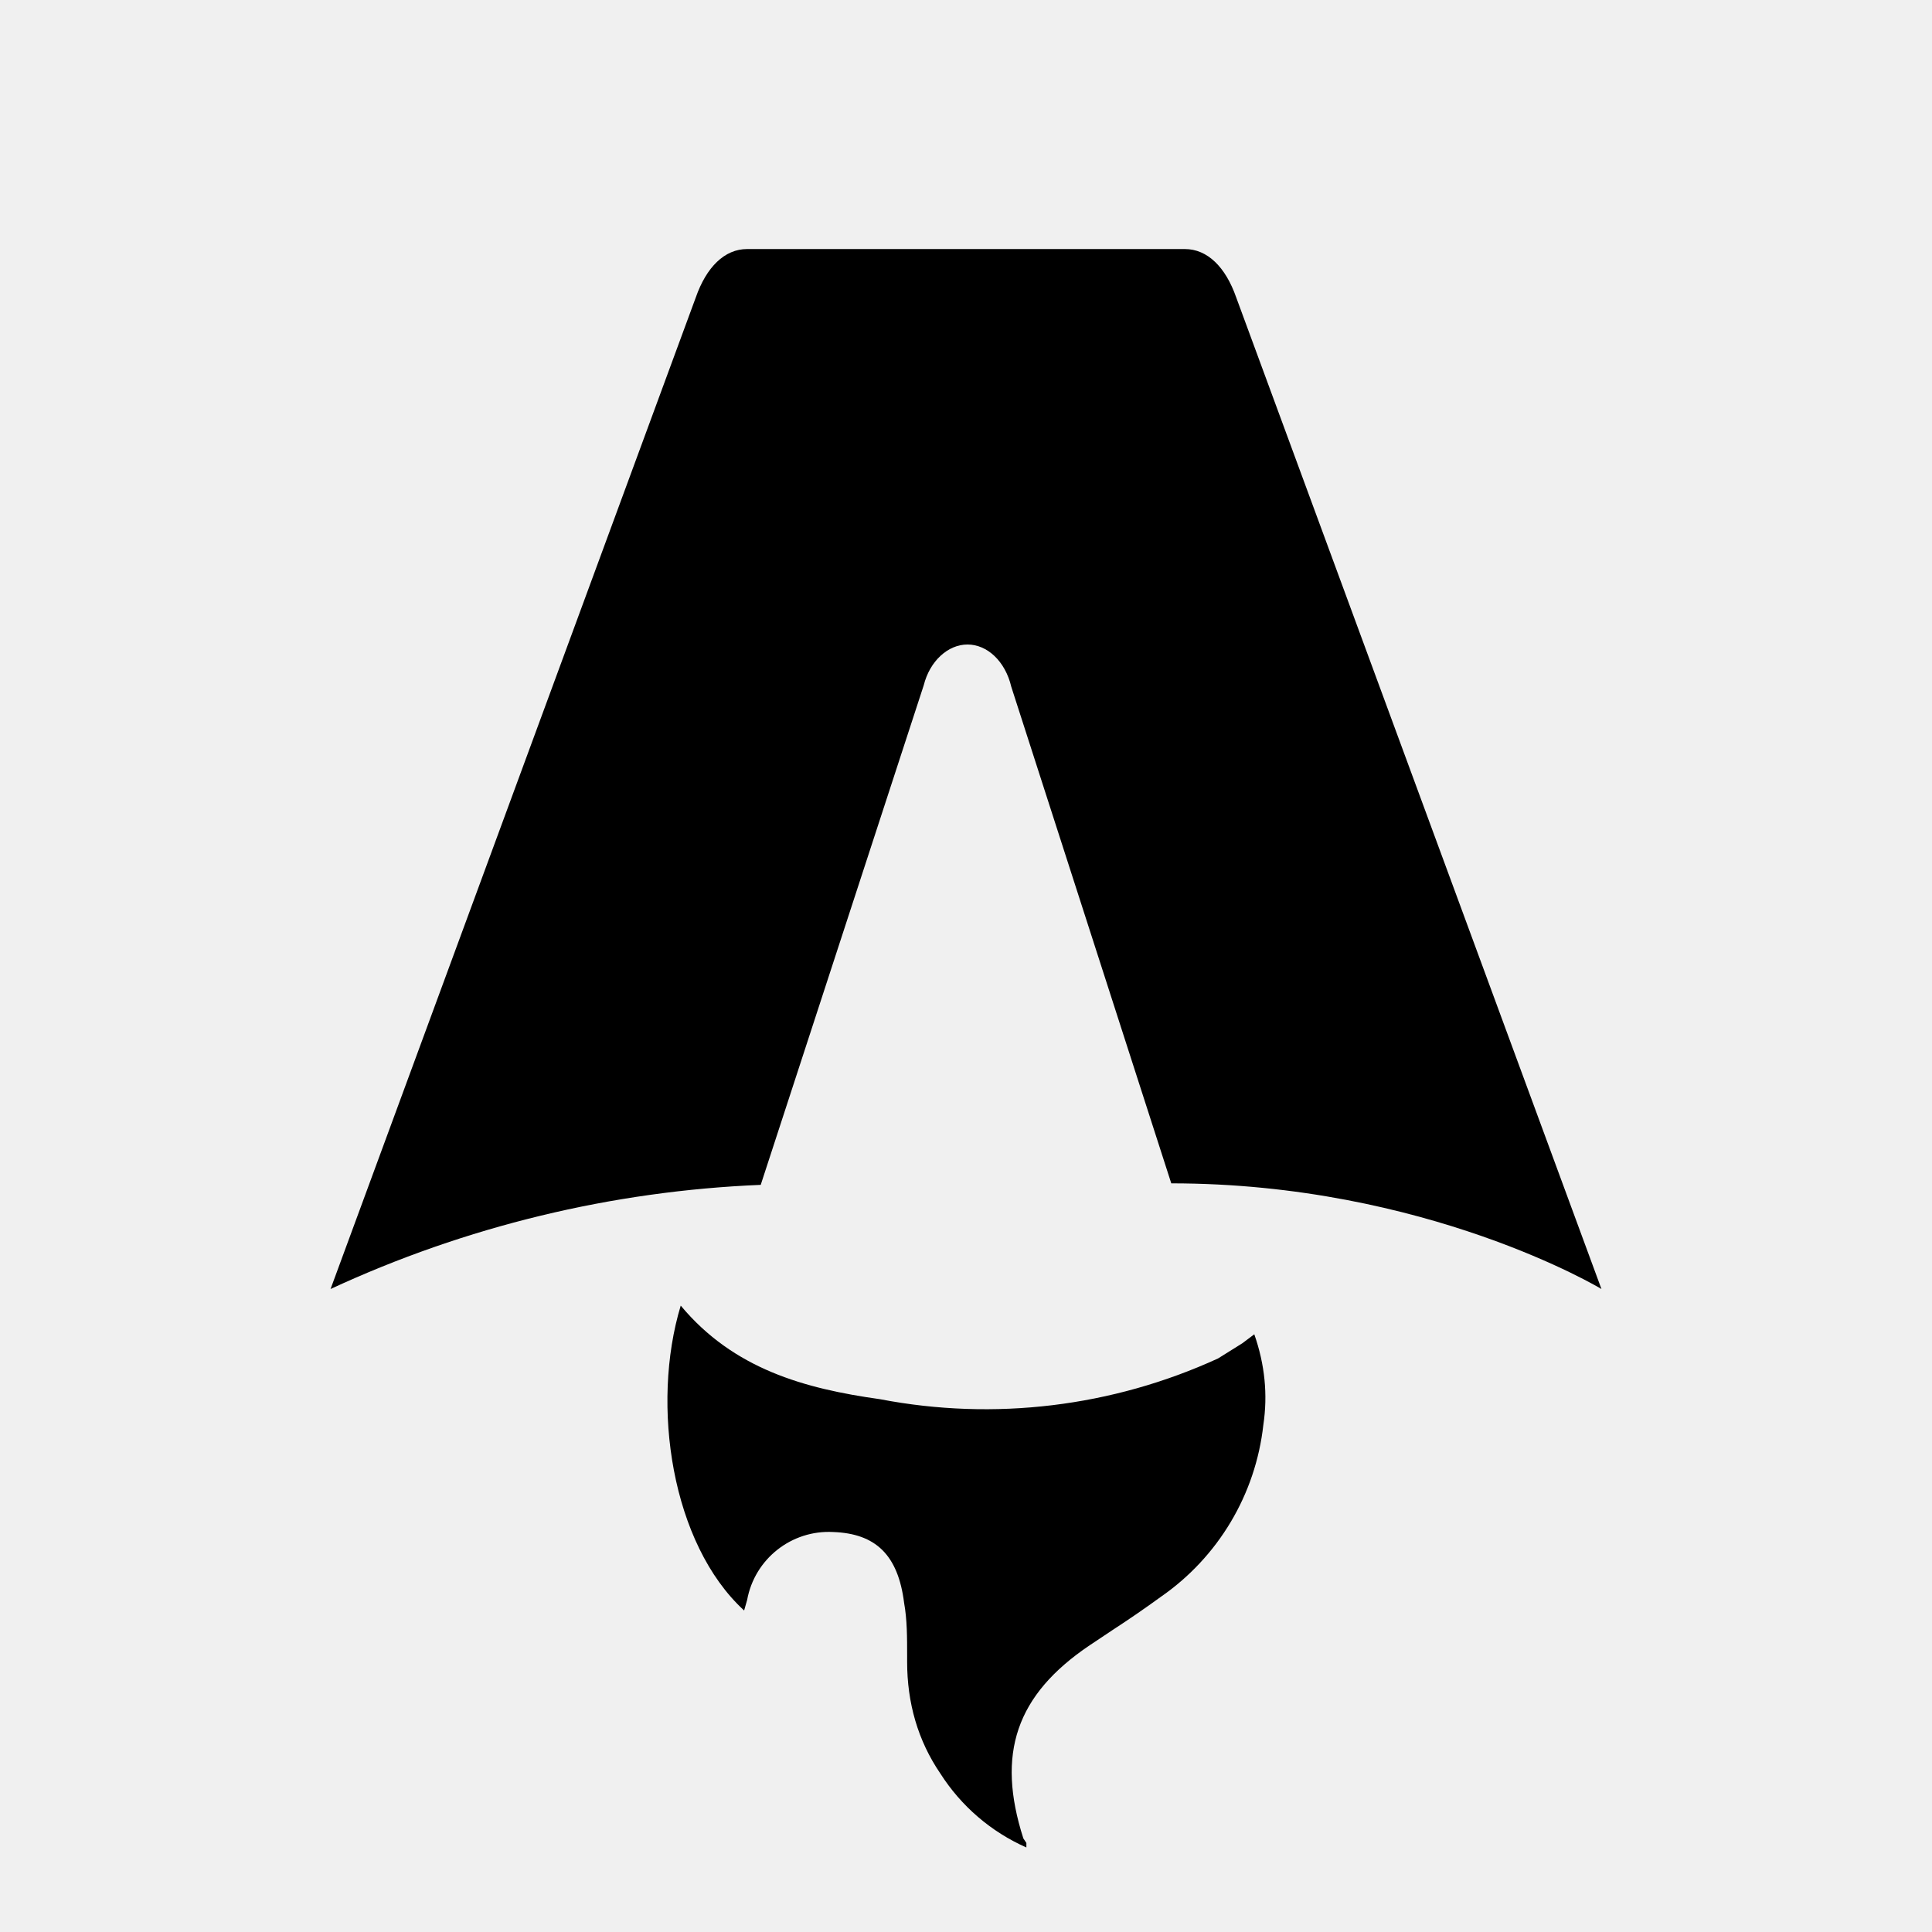
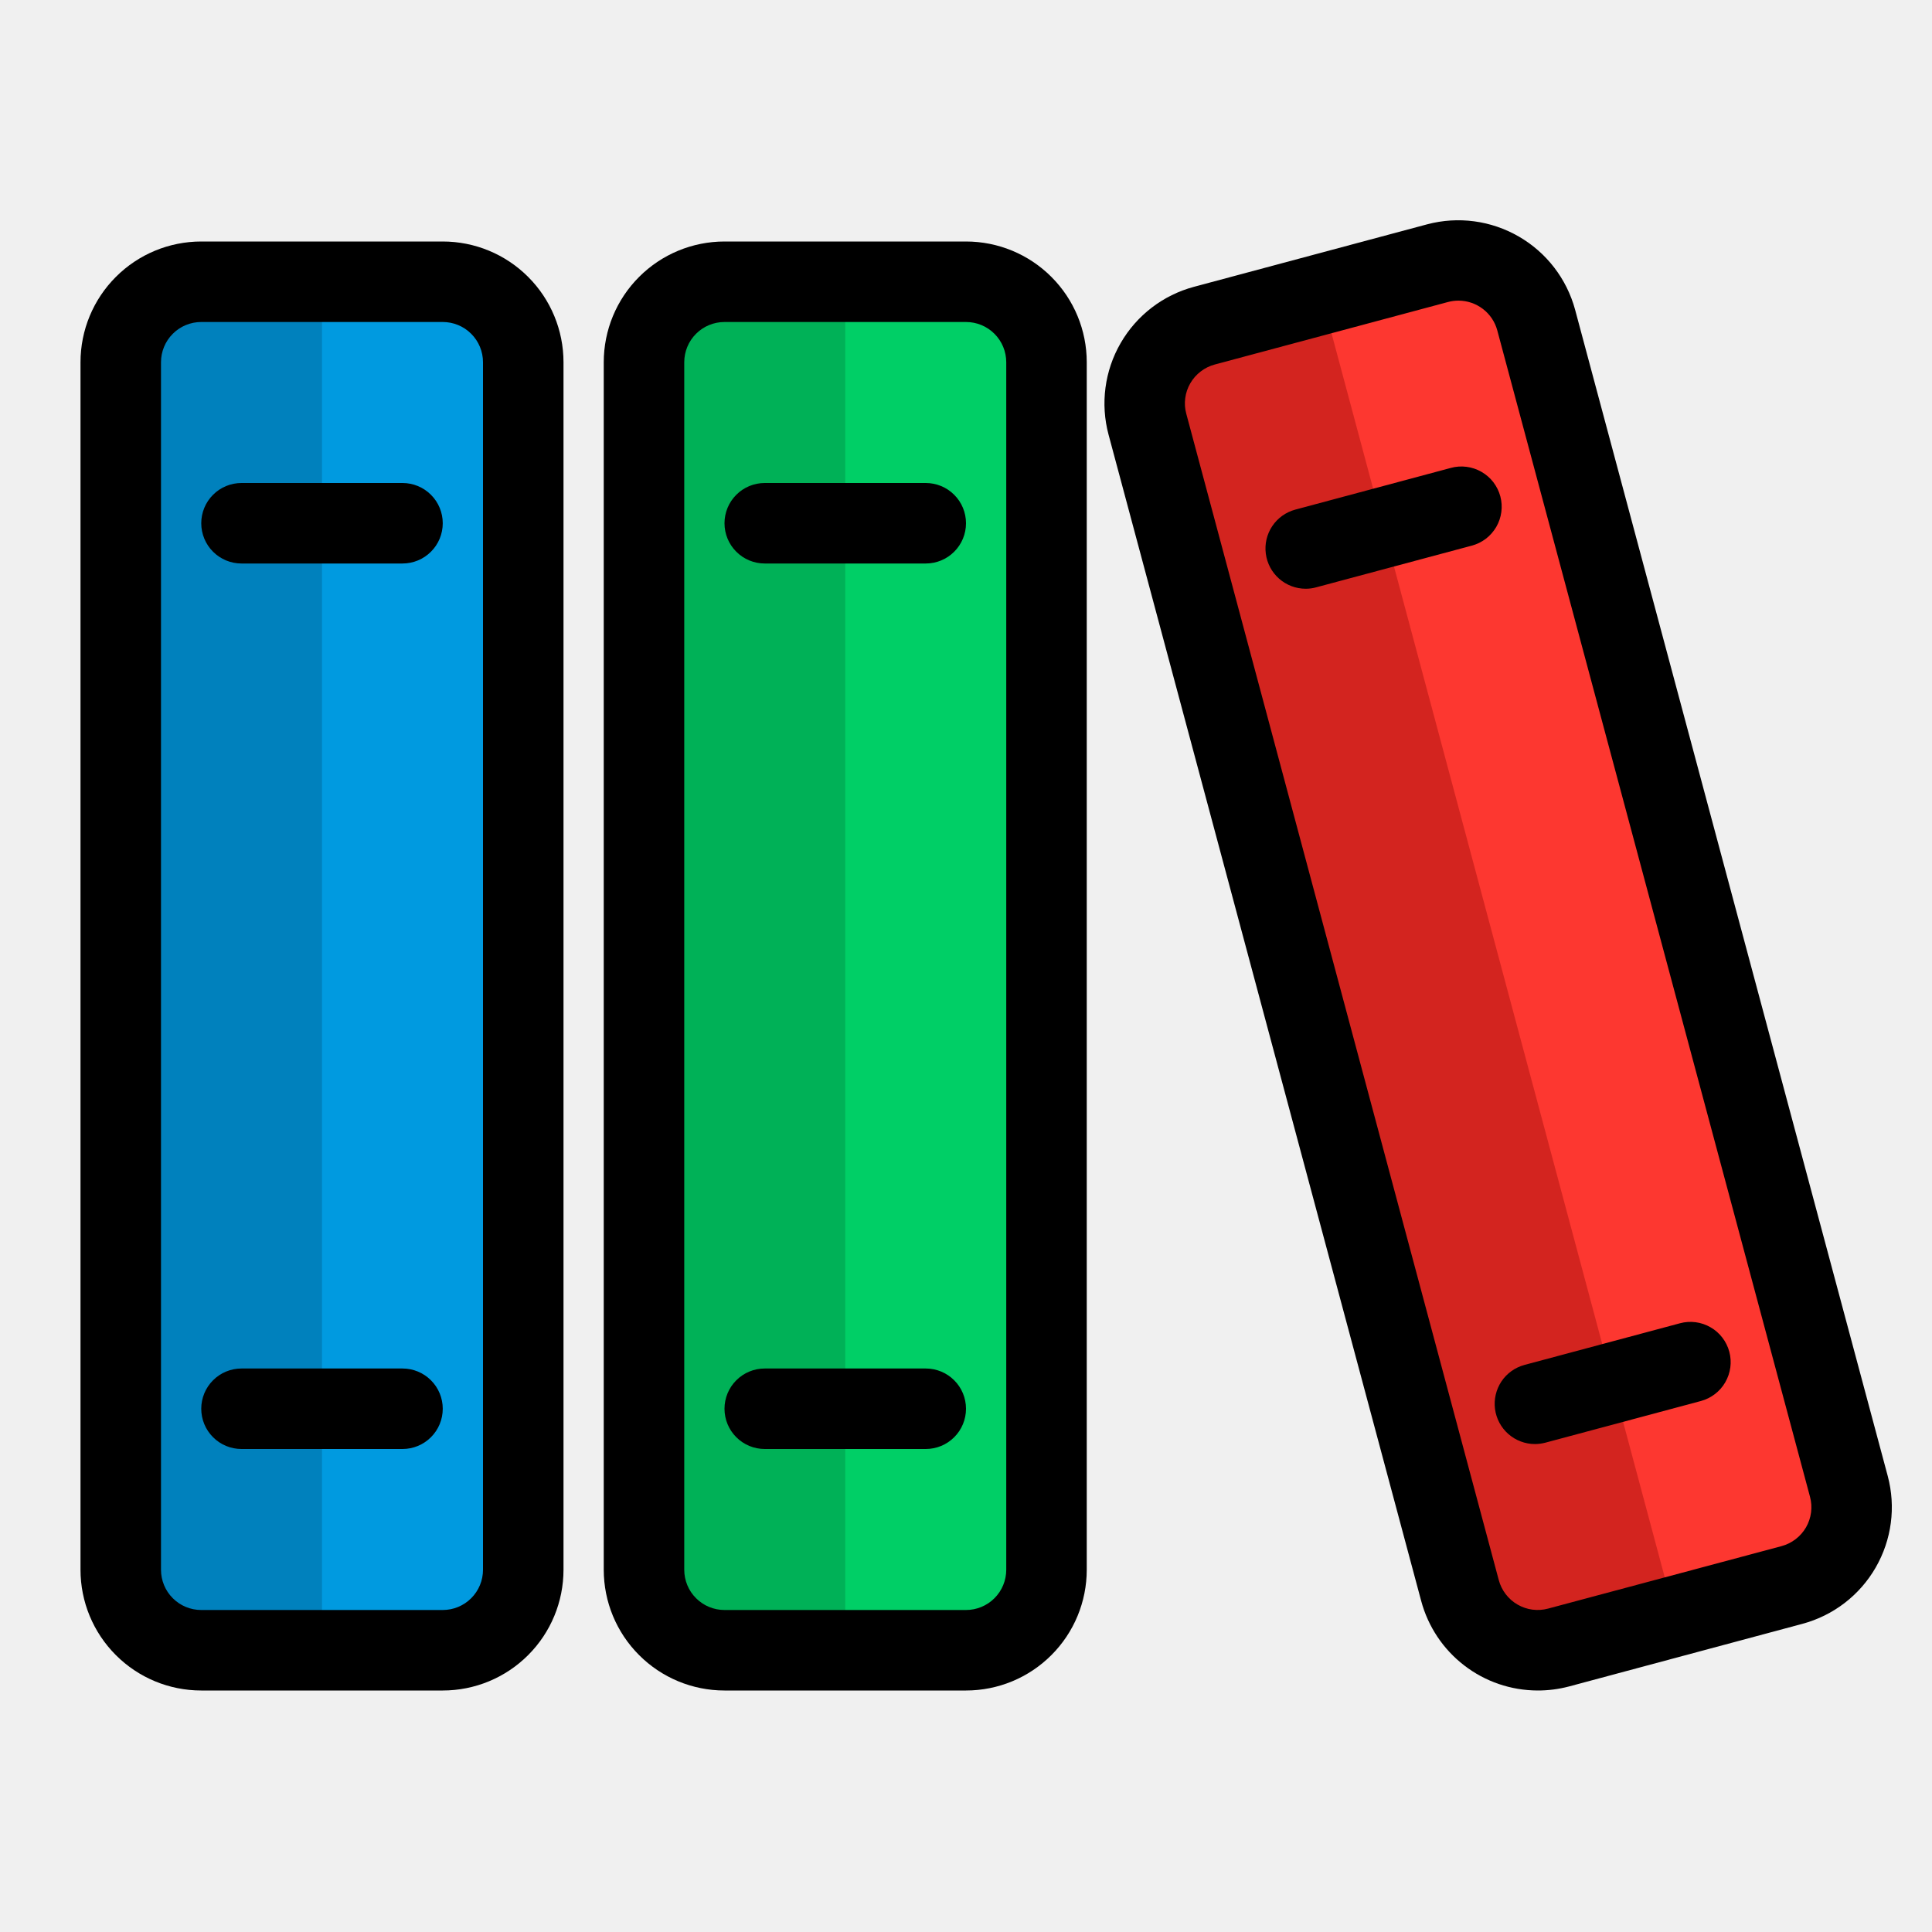
- <svg xmlns="http://www.w3.org/2000/svg" fill="none" viewBox="0 0 128 128">
-   <path d="M50.4 78.5a75.1 75.1 0 0 0-28.5 6.9l24.2-65.7c.7-2 1.9-3.2 3.4-3.2h29c1.5 0 2.7 1.2 3.4 3.2l24.2 65.7s-11.6-7-28.5-7L67 45.5c-.4-1.7-1.6-2.8-2.9-2.8-1.3 0-2.5 1.1-2.9 2.7L50.4 78.5Zm-1.1 28.2Zm-4.2-20.2c-2 6.6-.6 15.8 4.2 20.2a17.5 17.5 0 0 1 .2-.7 5.5 5.5 0 0 1 5.7-4.5c2.8.1 4.3 1.5 4.7 4.7.2 1.1.2 2.3.2 3.5v.4c0 2.7.7 5.2 2.2 7.4a13 13 0 0 0 5.7 4.9v-.3l-.2-.3c-1.8-5.6-.5-9.5 4.4-12.8l1.5-1a73 73 0 0 0 3.2-2.2 16 16 0 0 0 6.8-11.4c.3-2 .1-4-.6-6l-.8.6-1.6 1a37 37 0 0 1-22.4 2.7c-5-.7-9.7-2-13.2-6.2Z" />
-   <style>
-         path { fill: #000; }
-         @media (prefers-color-scheme: dark) {
-             path { fill: #FFF; }
-         }
-     </style>
+ <svg xmlns="http://www.w3.org/2000/svg" width="48" height="48" viewBox="0 0 48 48" fill="none">
+   <path d="M11 7H5C3.895 7 3 7.895 3 9V39C3 40.105 3.895 41 5 41H11C12.105 41 13 40.105 13 39V9C13 7.895 12.105 7 11 7Z" fill="#009AE0" />
+   <path d="M8 41H5C4.47 41 3.961 40.789 3.586 40.414C3.211 40.039 3 39.53 3 39V9C3 8.47 3.211 7.961 3.586 7.586C3.961 7.211 4.47 7 5 7H8V41Z" fill="#0081BD" />
+   <path d="M24 7H18C16.895 7 16 7.895 16 9V39C16 40.105 16.895 41 18 41H24C25.105 41 26 40.105 26 39V9C26 7.895 25.105 7 24 7Z" fill="#00CF66" />
+   <path d="M21 41H18C17.47 41 16.961 40.789 16.586 40.414C16.211 40.039 16 39.53 16 39V9C16 8.47 16.211 7.961 16.586 7.586C16.961 7.211 17.47 7 18 7H21V41Z" fill="#00B157" />
+   <path d="M35.717 6.537L29.921 8.09C28.854 8.376 28.221 9.473 28.507 10.54L36.272 39.517C36.557 40.584 37.654 41.218 38.721 40.932L44.517 39.379C45.583 39.093 46.217 37.996 45.931 36.929L38.166 7.952C37.88 6.885 36.784 6.251 35.717 6.537Z" fill="#FD3730" />
+   <path d="M41.619 40.155L38.719 40.931C38.465 40.999 38.201 41.017 37.94 40.982C37.68 40.948 37.429 40.863 37.201 40.731C36.974 40.6 36.774 40.425 36.614 40.217C36.454 40.009 36.337 39.771 36.269 39.517L28.508 10.539C28.371 10.027 28.443 9.481 28.708 9.022C28.973 8.562 29.41 8.227 29.922 8.09L32.822 7.313L41.619 40.155Z" fill="#D3241F" />
+   <path d="M11 42H5C4.204 42 3.441 41.684 2.879 41.121C2.316 40.559 2 39.796 2 39V9C2 8.204 2.316 7.441 2.879 6.879C3.441 6.316 4.204 6 5 6H11C11.796 6 12.559 6.316 13.121 6.879C13.684 7.441 14 8.204 14 9V39C14 39.796 13.684 40.559 13.121 41.121C12.559 41.684 11.796 42 11 42ZM5 8C4.735 8 4.48 8.105 4.293 8.293C4.105 8.48 4 8.735 4 9V39C4 39.265 4.105 39.52 4.293 39.707C4.48 39.895 4.735 40 5 40H11C11.265 40 11.52 39.895 11.707 39.707C11.895 39.52 12 39.265 12 39V9C12 8.735 11.895 8.48 11.707 8.293C11.52 8.105 11.265 8 11 8H5Z" fill="black" />
+   <path d="M10 14H6C5.735 14 5.48 13.895 5.293 13.707C5.105 13.52 5 13.265 5 13C5 12.735 5.105 12.48 5.293 12.293C5.48 12.105 5.735 12 6 12H10C10.265 12 10.52 12.105 10.707 12.293C10.895 12.48 11 12.735 11 13C11 13.265 10.895 13.52 10.707 13.707C10.52 13.895 10.265 14 10 14Z" fill="black" />
+   <path d="M10 36H6C5.735 36 5.48 35.895 5.293 35.707C5.105 35.52 5 35.265 5 35C5 34.735 5.105 34.48 5.293 34.293C5.48 34.105 5.735 34 6 34H10C10.265 34 10.52 34.105 10.707 34.293C10.895 34.48 11 34.735 11 35C11 35.265 10.895 35.52 10.707 35.707C10.52 35.895 10.265 36 10 36Z" fill="black" />
+   <path d="M24 42H18C17.204 42 16.441 41.684 15.879 41.121C15.316 40.559 15 39.796 15 39V9C15 8.204 15.316 7.441 15.879 6.879C16.441 6.316 17.204 6 18 6H24C24.796 6 25.559 6.316 26.121 6.879C26.684 7.441 27 8.204 27 9V39C27 39.796 26.684 40.559 26.121 41.121C25.559 41.684 24.796 42 24 42ZM18 8C17.735 8 17.48 8.105 17.293 8.293C17.105 8.48 17 8.735 17 9V39C17 39.265 17.105 39.52 17.293 39.707C17.48 39.895 17.735 40 18 40H24C24.265 40 24.52 39.895 24.707 39.707C24.895 39.52 25 39.265 25 39V9C25 8.735 24.895 8.48 24.707 8.293C24.52 8.105 24.265 8 24 8H18Z" fill="black" />
+   <path d="M23 14H19C18.735 14 18.48 13.895 18.293 13.707C18.105 13.52 18 13.265 18 13C18 12.735 18.105 12.48 18.293 12.293C18.48 12.105 18.735 12 19 12H23C23.265 12 23.52 12.105 23.707 12.293C23.895 12.48 24 12.735 24 13C24 13.265 23.895 13.52 23.707 13.707C23.52 13.895 23.265 14 23 14Z" fill="black" />
+   <path d="M23 36H19C18.735 36 18.48 35.895 18.293 35.707C18.105 35.52 18 35.265 18 35C18 34.735 18.105 34.48 18.293 34.293C18.48 34.105 18.735 34 19 34H23C23.265 34 23.52 34.105 23.707 34.293C23.895 34.48 24 34.735 24 35C24 35.265 23.895 35.52 23.707 35.707C23.52 35.895 23.265 36 23 36Z" fill="black" />
+   <path d="M38.2 42C37.541 41.998 36.9 41.78 36.378 41.377C35.855 40.975 35.48 40.412 35.309 39.775L27.542 10.8C27.336 10.032 27.444 9.213 27.842 8.524C28.24 7.835 28.895 7.332 29.663 7.126L35.458 5.573C36.227 5.369 37.044 5.478 37.733 5.876C38.422 6.273 38.925 6.927 39.133 7.694L46.9 36.67C47.106 37.439 46.998 38.257 46.6 38.946C46.203 39.635 45.548 40.138 44.779 40.344L38.98 41.9C38.726 41.967 38.463 42.001 38.2 42ZM36.234 7.469C36.147 7.469 36.06 7.481 35.976 7.503L30.181 9.056C30.054 9.09 29.935 9.149 29.831 9.229C29.726 9.309 29.639 9.408 29.573 9.522C29.507 9.635 29.464 9.761 29.447 9.891C29.429 10.021 29.438 10.153 29.473 10.28L37.237 39.258C37.271 39.385 37.33 39.504 37.41 39.608C37.49 39.712 37.589 39.8 37.703 39.865C37.817 39.931 37.943 39.974 38.073 39.991C38.203 40.008 38.335 39.999 38.462 39.965L44.262 38.413C44.389 38.379 44.508 38.32 44.612 38.24C44.717 38.16 44.804 38.06 44.87 37.947C44.935 37.833 44.978 37.707 44.995 37.577C45.012 37.446 45.003 37.314 44.969 37.187L37.2 8.21C37.143 7.997 37.018 7.81 36.843 7.676C36.668 7.542 36.454 7.469 36.234 7.469V7.469Z" fill="black" />
+   <path d="M32.439 14.627C32.196 14.627 31.962 14.538 31.78 14.378C31.598 14.218 31.48 13.997 31.449 13.757C31.417 13.516 31.474 13.273 31.609 13.071C31.744 12.869 31.948 12.724 32.182 12.661L36.046 11.625C36.173 11.59 36.306 11.581 36.436 11.598C36.567 11.615 36.693 11.657 36.807 11.723C36.921 11.788 37.022 11.876 37.102 11.98C37.182 12.085 37.241 12.204 37.275 12.331C37.309 12.459 37.318 12.591 37.3 12.722C37.283 12.852 37.24 12.978 37.174 13.092C37.107 13.206 37.019 13.306 36.915 13.386C36.81 13.465 36.69 13.524 36.563 13.557L32.7 14.592C32.615 14.616 32.527 14.627 32.439 14.627V14.627Z" fill="black" />
+   <path d="M38.134 35.877C37.892 35.877 37.657 35.788 37.475 35.628C37.293 35.468 37.175 35.248 37.143 35.007C37.112 34.767 37.169 34.523 37.303 34.321C37.438 34.119 37.642 33.974 37.876 33.911L41.739 32.876C41.995 32.807 42.268 32.843 42.498 32.976C42.728 33.108 42.895 33.327 42.964 33.583C43.033 33.839 42.997 34.112 42.864 34.342C42.732 34.572 42.513 34.739 42.257 34.808L38.394 35.843C38.309 35.865 38.222 35.877 38.134 35.877V35.877Z" fill="black" />
</svg>
